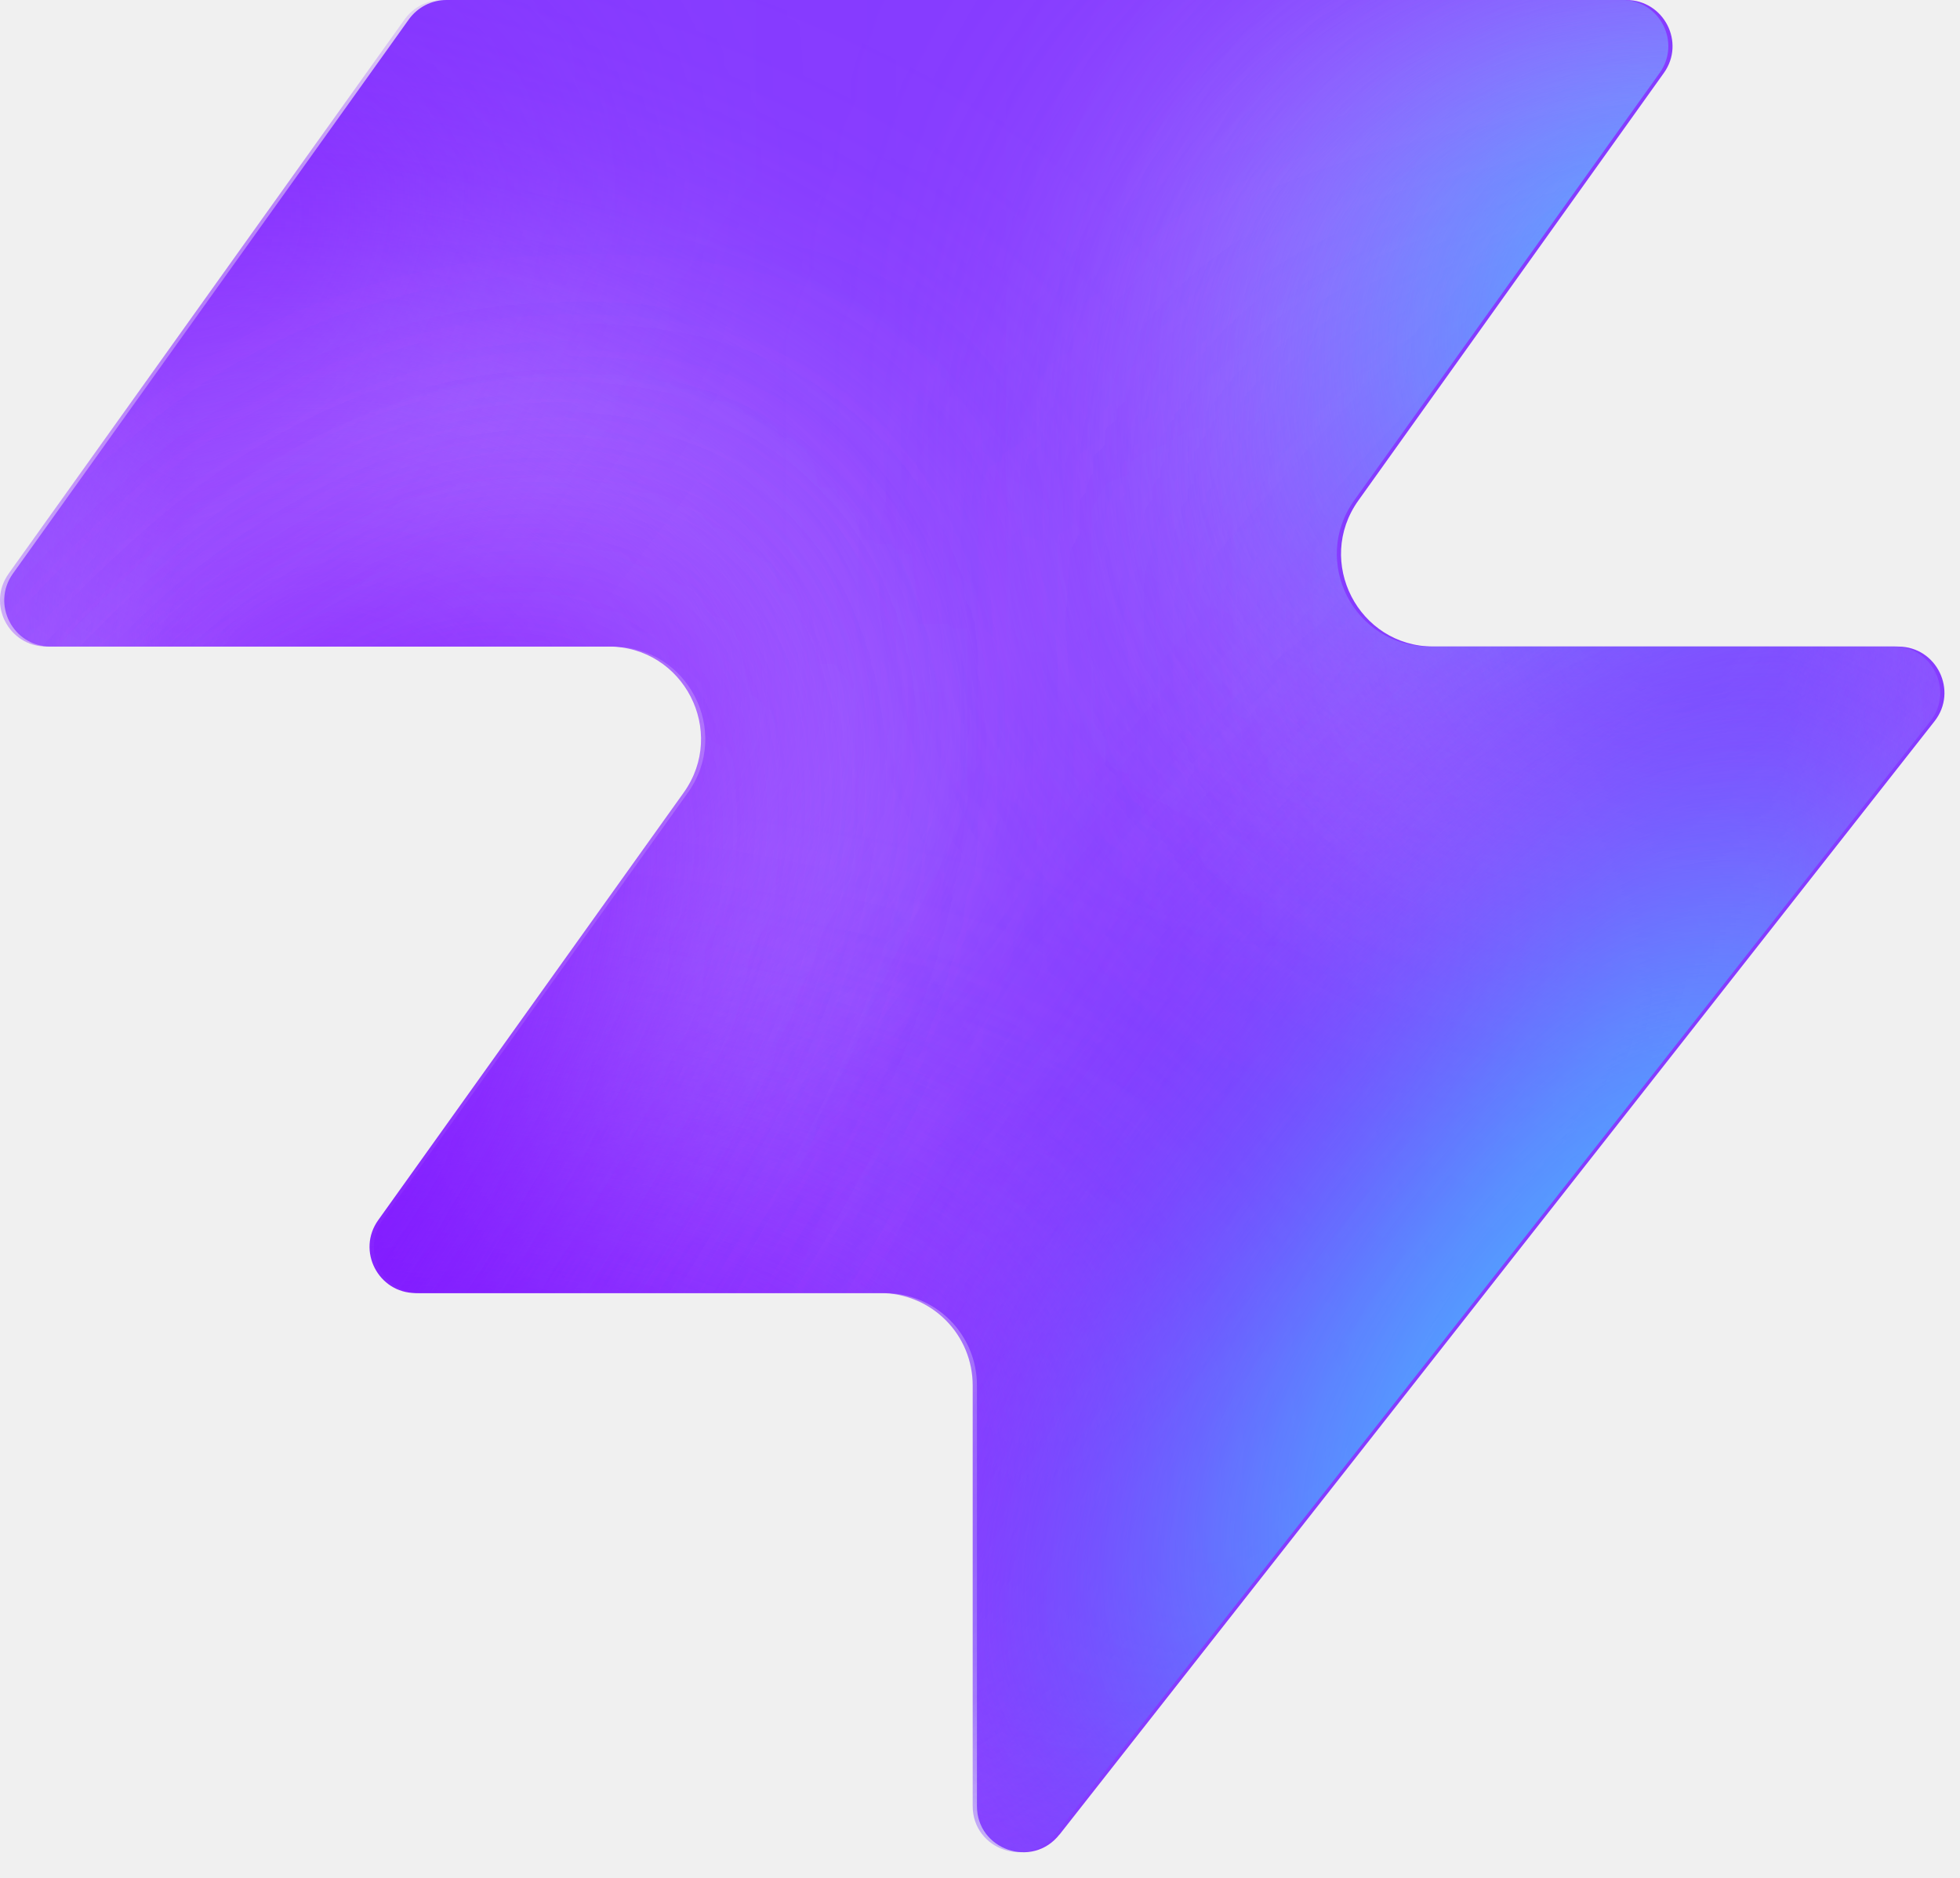
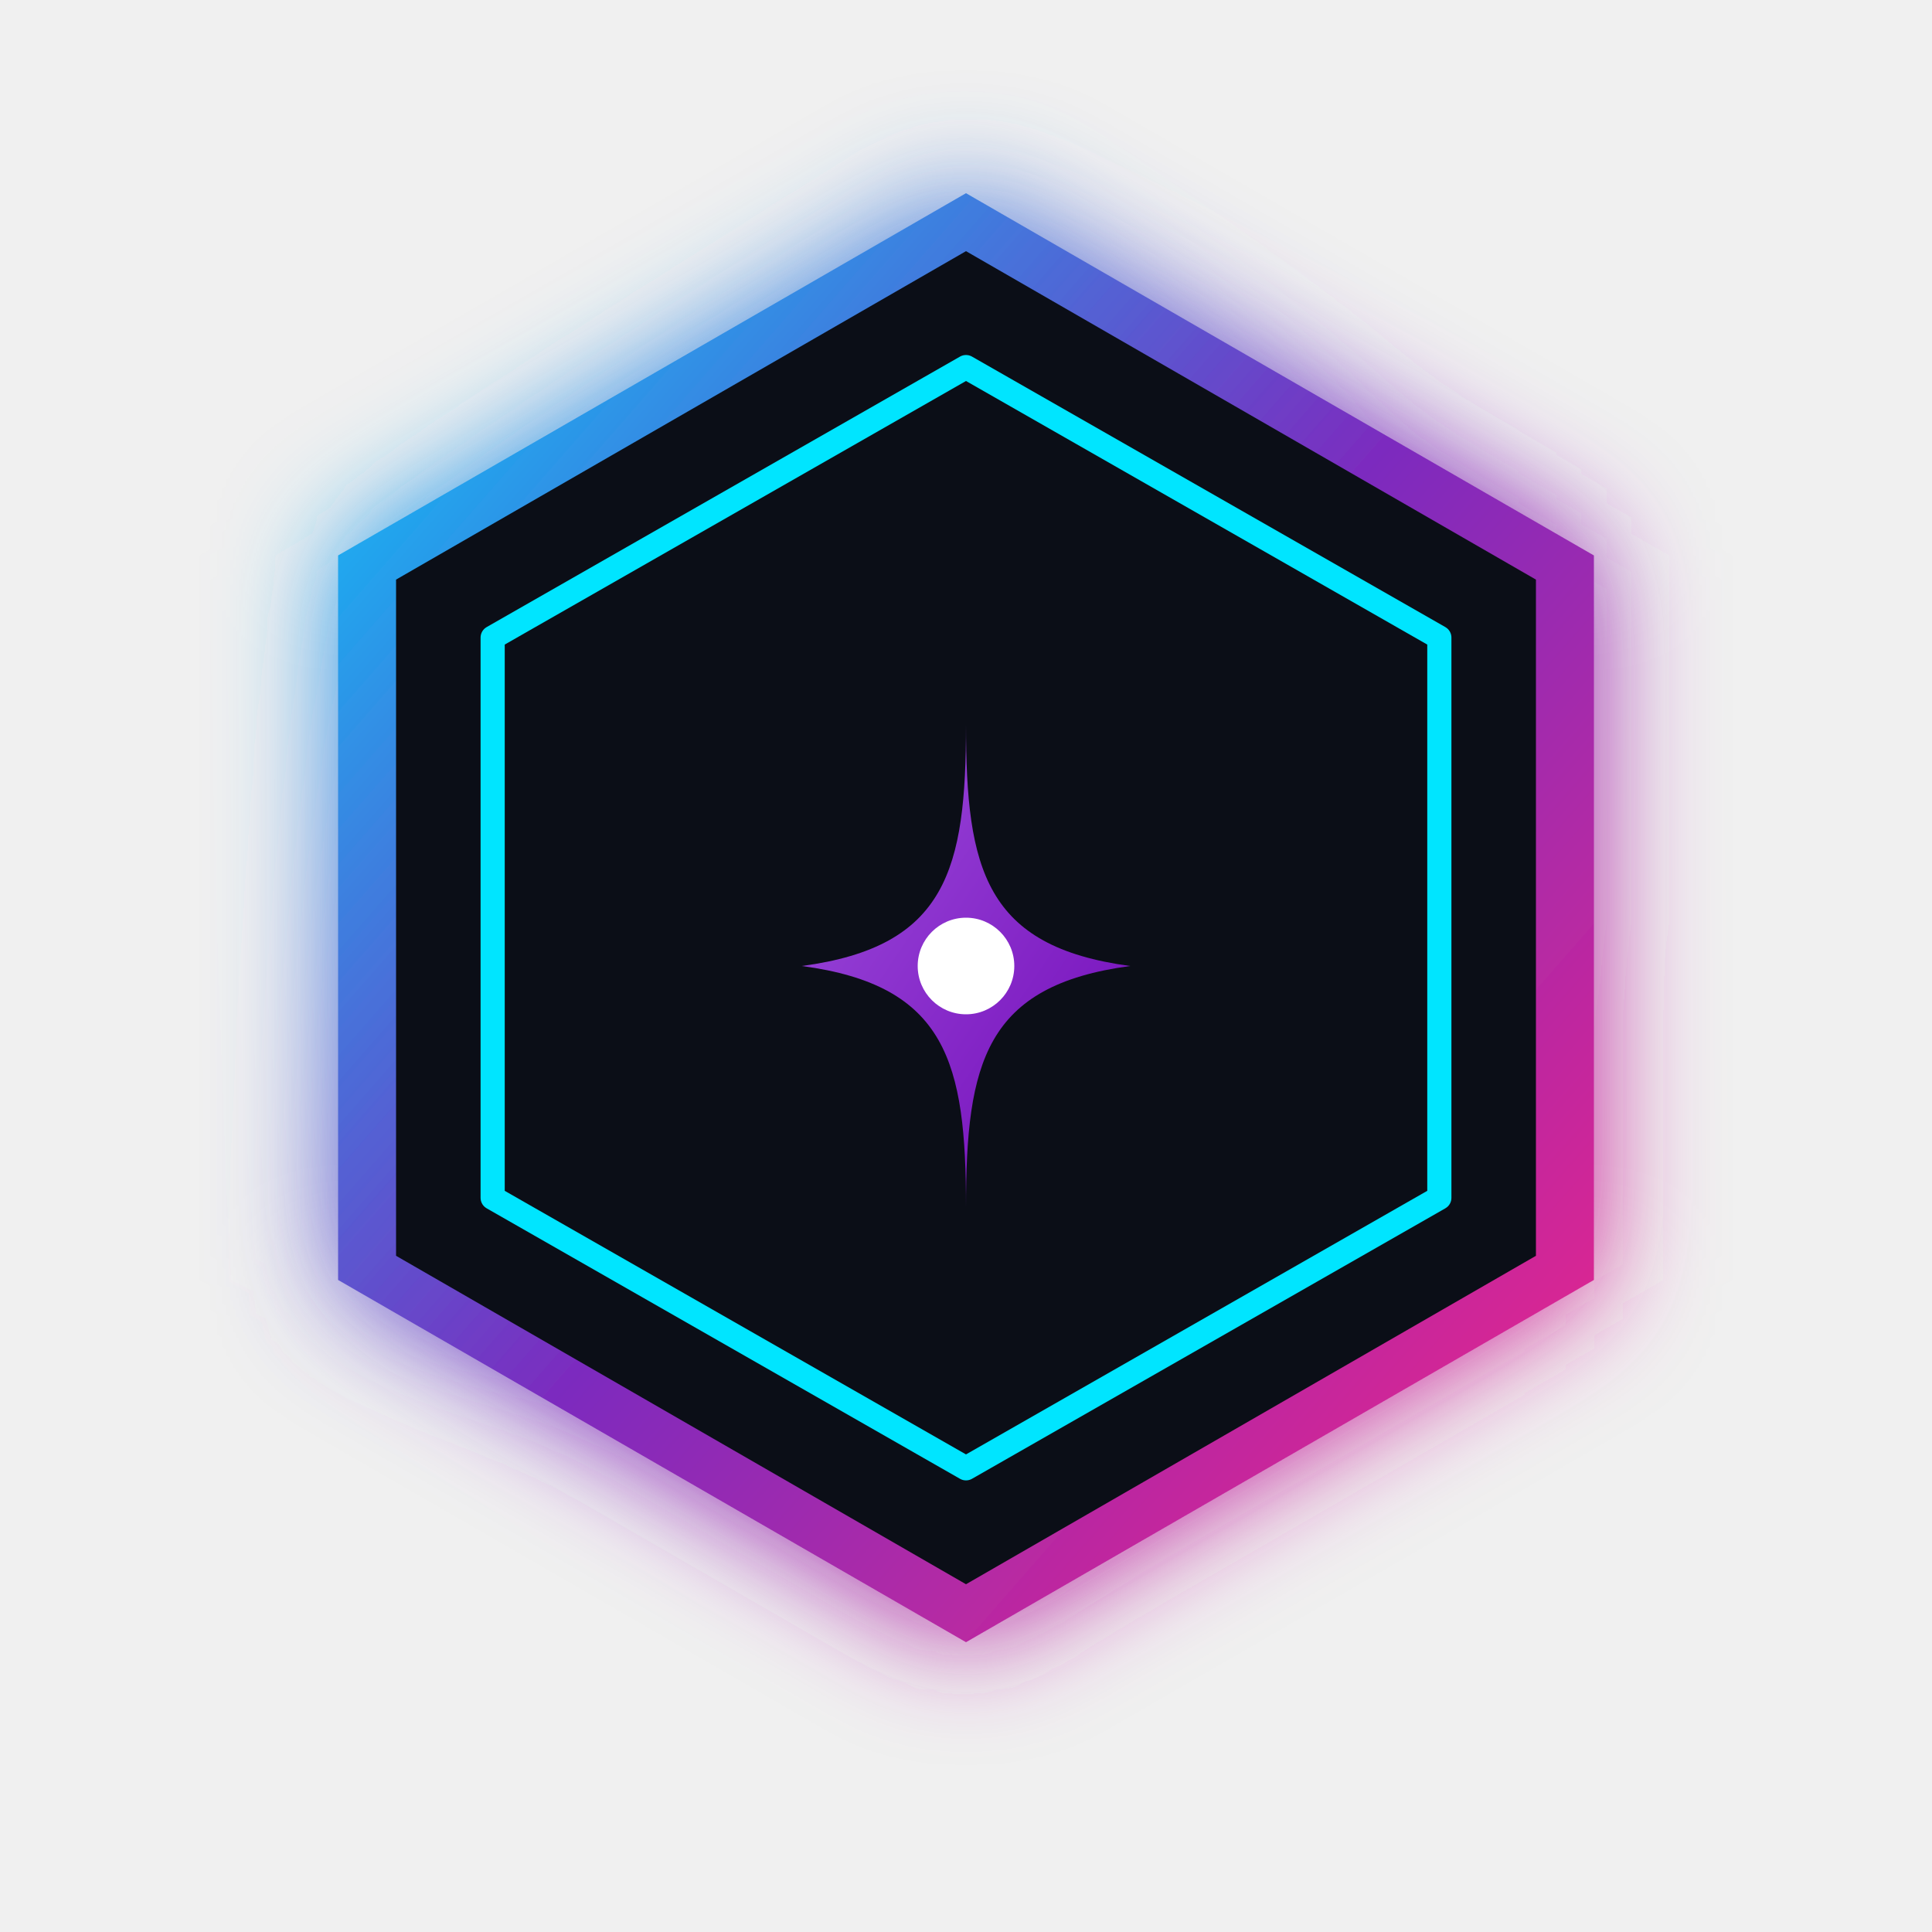
- <svg xmlns="http://www.w3.org/2000/svg" width="48" height="46" fill="none" viewBox="0 0 48 46">
-   <path fill="#863bff" d="M25.946 44.938c-.664.845-2.021.375-2.021-.698V33.937a2.26 2.26 0 0 0-2.262-2.262H10.287c-.92 0-1.456-1.04-.92-1.788l7.48-10.471c1.07-1.497 0-3.578-1.842-3.578H1.237c-.92 0-1.456-1.04-.92-1.788L10.013.474c.214-.297.556-.474.92-.474h28.894c.92 0 1.456 1.04.92 1.788l-7.48 10.471c-1.07 1.498 0 3.579 1.842 3.579h11.377c.943 0 1.473 1.088.89 1.83L25.947 44.94z" style="fill:#863bff;fill:color(display-p3 .525 .23 1);fill-opacity:1" />
-   <mask id="a" width="48" height="46" x="0" y="0" maskUnits="userSpaceOnUse" style="mask-type:alpha">
-     <path fill="#000" d="M25.842 44.938c-.664.844-2.021.375-2.021-.698V33.937a2.26 2.26 0 0 0-2.262-2.262H10.183c-.92 0-1.456-1.04-.92-1.788l7.48-10.471c1.07-1.498 0-3.579-1.842-3.579H1.133c-.92 0-1.456-1.04-.92-1.787L9.91.473c.214-.297.556-.474.92-.474h28.894c.92 0 1.456 1.04.92 1.788l-7.48 10.471c-1.07 1.498 0 3.578 1.842 3.578h11.377c.943 0 1.473 1.088.89 1.832L25.843 44.94z" style="fill:#000;fill-opacity:1" />
-   </mask>
-   <g mask="url(#a)">
-     <g filter="url(#b)">
-       <ellipse cx="5.508" cy="14.704" fill="#ede6ff" rx="5.508" ry="14.704" style="fill:#ede6ff;fill:color(display-p3 .927 .903 1);fill-opacity:1" transform="matrix(.00324 1 1 -.00324 -4.47 31.516)" />
-     </g>
-     <g filter="url(#c)">
-       <ellipse cx="10.399" cy="29.851" fill="#ede6ff" rx="10.399" ry="29.851" style="fill:#ede6ff;fill:color(display-p3 .927 .903 1);fill-opacity:1" transform="matrix(.00324 1 1 -.00324 -39.328 7.883)" />
-     </g>
-     <g filter="url(#d)">
-       <ellipse cx="5.508" cy="30.487" fill="#7e14ff" rx="5.508" ry="30.487" style="fill:#7e14ff;fill:color(display-p3 .492 .077 1);fill-opacity:1" transform="rotate(89.814 -25.913 -14.639)scale(1 -1)" />
-     </g>
-     <g filter="url(#e)">
-       <ellipse cx="5.508" cy="30.599" fill="#7e14ff" rx="5.508" ry="30.599" style="fill:#7e14ff;fill:color(display-p3 .492 .077 1);fill-opacity:1" transform="rotate(89.814 -32.644 -3.334)scale(1 -1)" />
-     </g>
-     <g filter="url(#f)">
-       <ellipse cx="5.508" cy="30.599" fill="#7e14ff" rx="5.508" ry="30.599" style="fill:#7e14ff;fill:color(display-p3 .492 .077 1);fill-opacity:1" transform="matrix(.00324 1 1 -.00324 -34.34 30.47)" />
-     </g>
-     <g filter="url(#g)">
-       <ellipse cx="14.072" cy="22.078" fill="#ede6ff" rx="14.072" ry="22.078" style="fill:#ede6ff;fill:color(display-p3 .927 .903 1);fill-opacity:1" transform="rotate(93.35 24.506 48.493)scale(-1 1)" />
-     </g>
-     <g filter="url(#h)">
-       <ellipse cx="3.47" cy="21.501" fill="#7e14ff" rx="3.47" ry="21.501" style="fill:#7e14ff;fill:color(display-p3 .492 .077 1);fill-opacity:1" transform="rotate(89.009 28.708 47.59)scale(-1 1)" />
-     </g>
-     <g filter="url(#i)">
-       <ellipse cx="3.47" cy="21.501" fill="#7e14ff" rx="3.47" ry="21.501" style="fill:#7e14ff;fill:color(display-p3 .492 .077 1);fill-opacity:1" transform="rotate(89.009 28.708 47.59)scale(-1 1)" />
-     </g>
-     <g filter="url(#j)">
-       <ellipse cx=".387" cy="8.972" fill="#7e14ff" rx="4.407" ry="29.108" style="fill:#7e14ff;fill:color(display-p3 .492 .077 1);fill-opacity:1" transform="rotate(39.51 .387 8.972)" />
-     </g>
-     <g filter="url(#k)">
-       <ellipse cx="47.523" cy="-6.092" fill="#7e14ff" rx="4.407" ry="29.108" style="fill:#7e14ff;fill:color(display-p3 .492 .077 1);fill-opacity:1" transform="rotate(37.892 47.523 -6.092)" />
-     </g>
-     <g filter="url(#l)">
-       <ellipse cx="41.412" cy="6.333" fill="#47bfff" rx="5.971" ry="9.665" style="fill:#47bfff;fill:color(display-p3 .28 .748 1);fill-opacity:1" transform="rotate(37.892 41.412 6.333)" />
-     </g>
-     <g filter="url(#m)">
-       <ellipse cx="-1.879" cy="38.332" fill="#7e14ff" rx="4.407" ry="29.108" style="fill:#7e14ff;fill:color(display-p3 .492 .077 1);fill-opacity:1" transform="rotate(37.892 -1.88 38.332)" />
-     </g>
-     <g filter="url(#n)">
-       <ellipse cx="-1.879" cy="38.332" fill="#7e14ff" rx="4.407" ry="29.108" style="fill:#7e14ff;fill:color(display-p3 .492 .077 1);fill-opacity:1" transform="rotate(37.892 -1.88 38.332)" />
-     </g>
-     <g filter="url(#o)">
-       <ellipse cx="35.651" cy="29.907" fill="#7e14ff" rx="4.407" ry="29.108" style="fill:#7e14ff;fill:color(display-p3 .492 .077 1);fill-opacity:1" transform="rotate(37.892 35.651 29.907)" />
-     </g>
-     <g filter="url(#p)">
-       <ellipse cx="38.418" cy="32.4" fill="#47bfff" rx="5.971" ry="15.297" style="fill:#47bfff;fill:color(display-p3 .28 .748 1);fill-opacity:1" transform="rotate(37.892 38.418 32.4)" />
-     </g>
-   </g>
+ <svg xmlns="http://www.w3.org/2000/svg" className="cosmith-logo" viewBox="0 0 200 200" width="100%" height="100%">
  <defs>
-     <filter id="b" width="60.045" height="41.654" x="-19.77" y="16.149" color-interpolation-filters="sRGB" filterUnits="userSpaceOnUse">
-       <feFlood flood-opacity="0" result="BackgroundImageFix" />
-       <feBlend in="SourceGraphic" in2="BackgroundImageFix" result="shape" />
-       <feGaussianBlur result="effect1_foregroundBlur_2002_17158" stdDeviation="7.659" />
-     </filter>
-     <filter id="c" width="90.34" height="51.437" x="-54.613" y="-7.533" color-interpolation-filters="sRGB" filterUnits="userSpaceOnUse">
-       <feFlood flood-opacity="0" result="BackgroundImageFix" />
-       <feBlend in="SourceGraphic" in2="BackgroundImageFix" result="shape" />
-       <feGaussianBlur result="effect1_foregroundBlur_2002_17158" stdDeviation="7.659" />
-     </filter>
-     <filter id="d" width="79.355" height="29.4" x="-49.64" y="2.03" color-interpolation-filters="sRGB" filterUnits="userSpaceOnUse">
-       <feFlood flood-opacity="0" result="BackgroundImageFix" />
-       <feBlend in="SourceGraphic" in2="BackgroundImageFix" result="shape" />
-       <feGaussianBlur result="effect1_foregroundBlur_2002_17158" stdDeviation="4.596" />
-     </filter>
-     <filter id="e" width="79.579" height="29.4" x="-45.045" y="20.029" color-interpolation-filters="sRGB" filterUnits="userSpaceOnUse">
-       <feFlood flood-opacity="0" result="BackgroundImageFix" />
-       <feBlend in="SourceGraphic" in2="BackgroundImageFix" result="shape" />
-       <feGaussianBlur result="effect1_foregroundBlur_2002_17158" stdDeviation="4.596" />
-     </filter>
-     <filter id="f" width="79.579" height="29.4" x="-43.513" y="21.178" color-interpolation-filters="sRGB" filterUnits="userSpaceOnUse">
-       <feFlood flood-opacity="0" result="BackgroundImageFix" />
-       <feBlend in="SourceGraphic" in2="BackgroundImageFix" result="shape" />
-       <feGaussianBlur result="effect1_foregroundBlur_2002_17158" stdDeviation="4.596" />
-     </filter>
-     <filter id="g" width="74.749" height="58.852" x="15.756" y="-17.901" color-interpolation-filters="sRGB" filterUnits="userSpaceOnUse">
-       <feFlood flood-opacity="0" result="BackgroundImageFix" />
-       <feBlend in="SourceGraphic" in2="BackgroundImageFix" result="shape" />
-       <feGaussianBlur result="effect1_foregroundBlur_2002_17158" stdDeviation="7.659" />
-     </filter>
-     <filter id="h" width="61.377" height="25.362" x="23.548" y="2.284" color-interpolation-filters="sRGB" filterUnits="userSpaceOnUse">
-       <feFlood flood-opacity="0" result="BackgroundImageFix" />
-       <feBlend in="SourceGraphic" in2="BackgroundImageFix" result="shape" />
-       <feGaussianBlur result="effect1_foregroundBlur_2002_17158" stdDeviation="4.596" />
-     </filter>
-     <filter id="i" width="61.377" height="25.362" x="23.548" y="2.284" color-interpolation-filters="sRGB" filterUnits="userSpaceOnUse">
-       <feFlood flood-opacity="0" result="BackgroundImageFix" />
-       <feBlend in="SourceGraphic" in2="BackgroundImageFix" result="shape" />
-       <feGaussianBlur result="effect1_foregroundBlur_2002_17158" stdDeviation="4.596" />
-     </filter>
-     <filter id="j" width="56.045" height="63.649" x="-27.636" y="-22.853" color-interpolation-filters="sRGB" filterUnits="userSpaceOnUse">
-       <feFlood flood-opacity="0" result="BackgroundImageFix" />
-       <feBlend in="SourceGraphic" in2="BackgroundImageFix" result="shape" />
-       <feGaussianBlur result="effect1_foregroundBlur_2002_17158" stdDeviation="4.596" />
-     </filter>
-     <filter id="k" width="54.814" height="64.646" x="20.116" y="-38.415" color-interpolation-filters="sRGB" filterUnits="userSpaceOnUse">
-       <feFlood flood-opacity="0" result="BackgroundImageFix" />
-       <feBlend in="SourceGraphic" in2="BackgroundImageFix" result="shape" />
-       <feGaussianBlur result="effect1_foregroundBlur_2002_17158" stdDeviation="4.596" />
-     </filter>
-     <filter id="l" width="33.541" height="35.313" x="24.641" y="-11.323" color-interpolation-filters="sRGB" filterUnits="userSpaceOnUse">
-       <feFlood flood-opacity="0" result="BackgroundImageFix" />
-       <feBlend in="SourceGraphic" in2="BackgroundImageFix" result="shape" />
-       <feGaussianBlur result="effect1_foregroundBlur_2002_17158" stdDeviation="4.596" />
-     </filter>
-     <filter id="m" width="54.814" height="64.646" x="-29.286" y="6.009" color-interpolation-filters="sRGB" filterUnits="userSpaceOnUse">
-       <feFlood flood-opacity="0" result="BackgroundImageFix" />
-       <feBlend in="SourceGraphic" in2="BackgroundImageFix" result="shape" />
-       <feGaussianBlur result="effect1_foregroundBlur_2002_17158" stdDeviation="4.596" />
-     </filter>
-     <filter id="n" width="54.814" height="64.646" x="-29.286" y="6.009" color-interpolation-filters="sRGB" filterUnits="userSpaceOnUse">
-       <feFlood flood-opacity="0" result="BackgroundImageFix" />
-       <feBlend in="SourceGraphic" in2="BackgroundImageFix" result="shape" />
-       <feGaussianBlur result="effect1_foregroundBlur_2002_17158" stdDeviation="4.596" />
-     </filter>
-     <filter id="o" width="54.814" height="64.646" x="8.244" y="-2.416" color-interpolation-filters="sRGB" filterUnits="userSpaceOnUse">
-       <feFlood flood-opacity="0" result="BackgroundImageFix" />
-       <feBlend in="SourceGraphic" in2="BackgroundImageFix" result="shape" />
-       <feGaussianBlur result="effect1_foregroundBlur_2002_17158" stdDeviation="4.596" />
-     </filter>
-     <filter id="p" width="39.409" height="43.623" x="18.713" y="10.588" color-interpolation-filters="sRGB" filterUnits="userSpaceOnUse">
-       <feFlood flood-opacity="0" result="BackgroundImageFix" />
-       <feBlend in="SourceGraphic" in2="BackgroundImageFix" result="shape" />
-       <feGaussianBlur result="effect1_foregroundBlur_2002_17158" stdDeviation="4.596" />
+     <linearGradient id="outerGlow" x1="0%" y1="0%" x2="100%" y2="100%">
+       <stop offset="0%" stop-color="#00D2FF" />
+       <stop offset="50%" stop-color="#7B2CBF" />
+       <stop offset="100%" stop-color="#F72585" />
+     </linearGradient>
+     <linearGradient id="starGrad" x1="0%" y1="0%" x2="100%" y2="100%">
+       <stop offset="0%" stop-color="#9D4EDD" />
+       <stop offset="100%" stop-color="#7209B7" />
+     </linearGradient>
+     <filter id="glow" x="-20%" y="-20%" width="140%" height="140%">
+       <feGaussianBlur stdDeviation="6" result="blur" />
+       <feComposite in="SourceGraphic" in2="blur" operator="over" />
    </filter>
  </defs>
+   <polygon points="100,20 165,57.5 165,132.5 100,170 35,132.5 35,57.5" fill="url(#outerGlow)" filter="url(#glow)" />
+   <polygon points="100,26 159,60 159,130 100,164 41,130 41,60" fill="#0B0E17" />
+   <polygon points="100,38 149,66 149,124 100,152 51,124 51,66" fill="none" stroke="#00E5FF" stroke-width="2.5" stroke-linejoin="round" />
+   <path d="M 100,75 C 100,90 102,98 117,100 C 102,102 100,110 100,125 C 100,110 98,102 83,100 C 98,98 100,90 100,75 Z" fill="url(#starGrad)" />
+   <circle cx="100" cy="100" r="5" fill="#FFFFFF" />
</svg>
